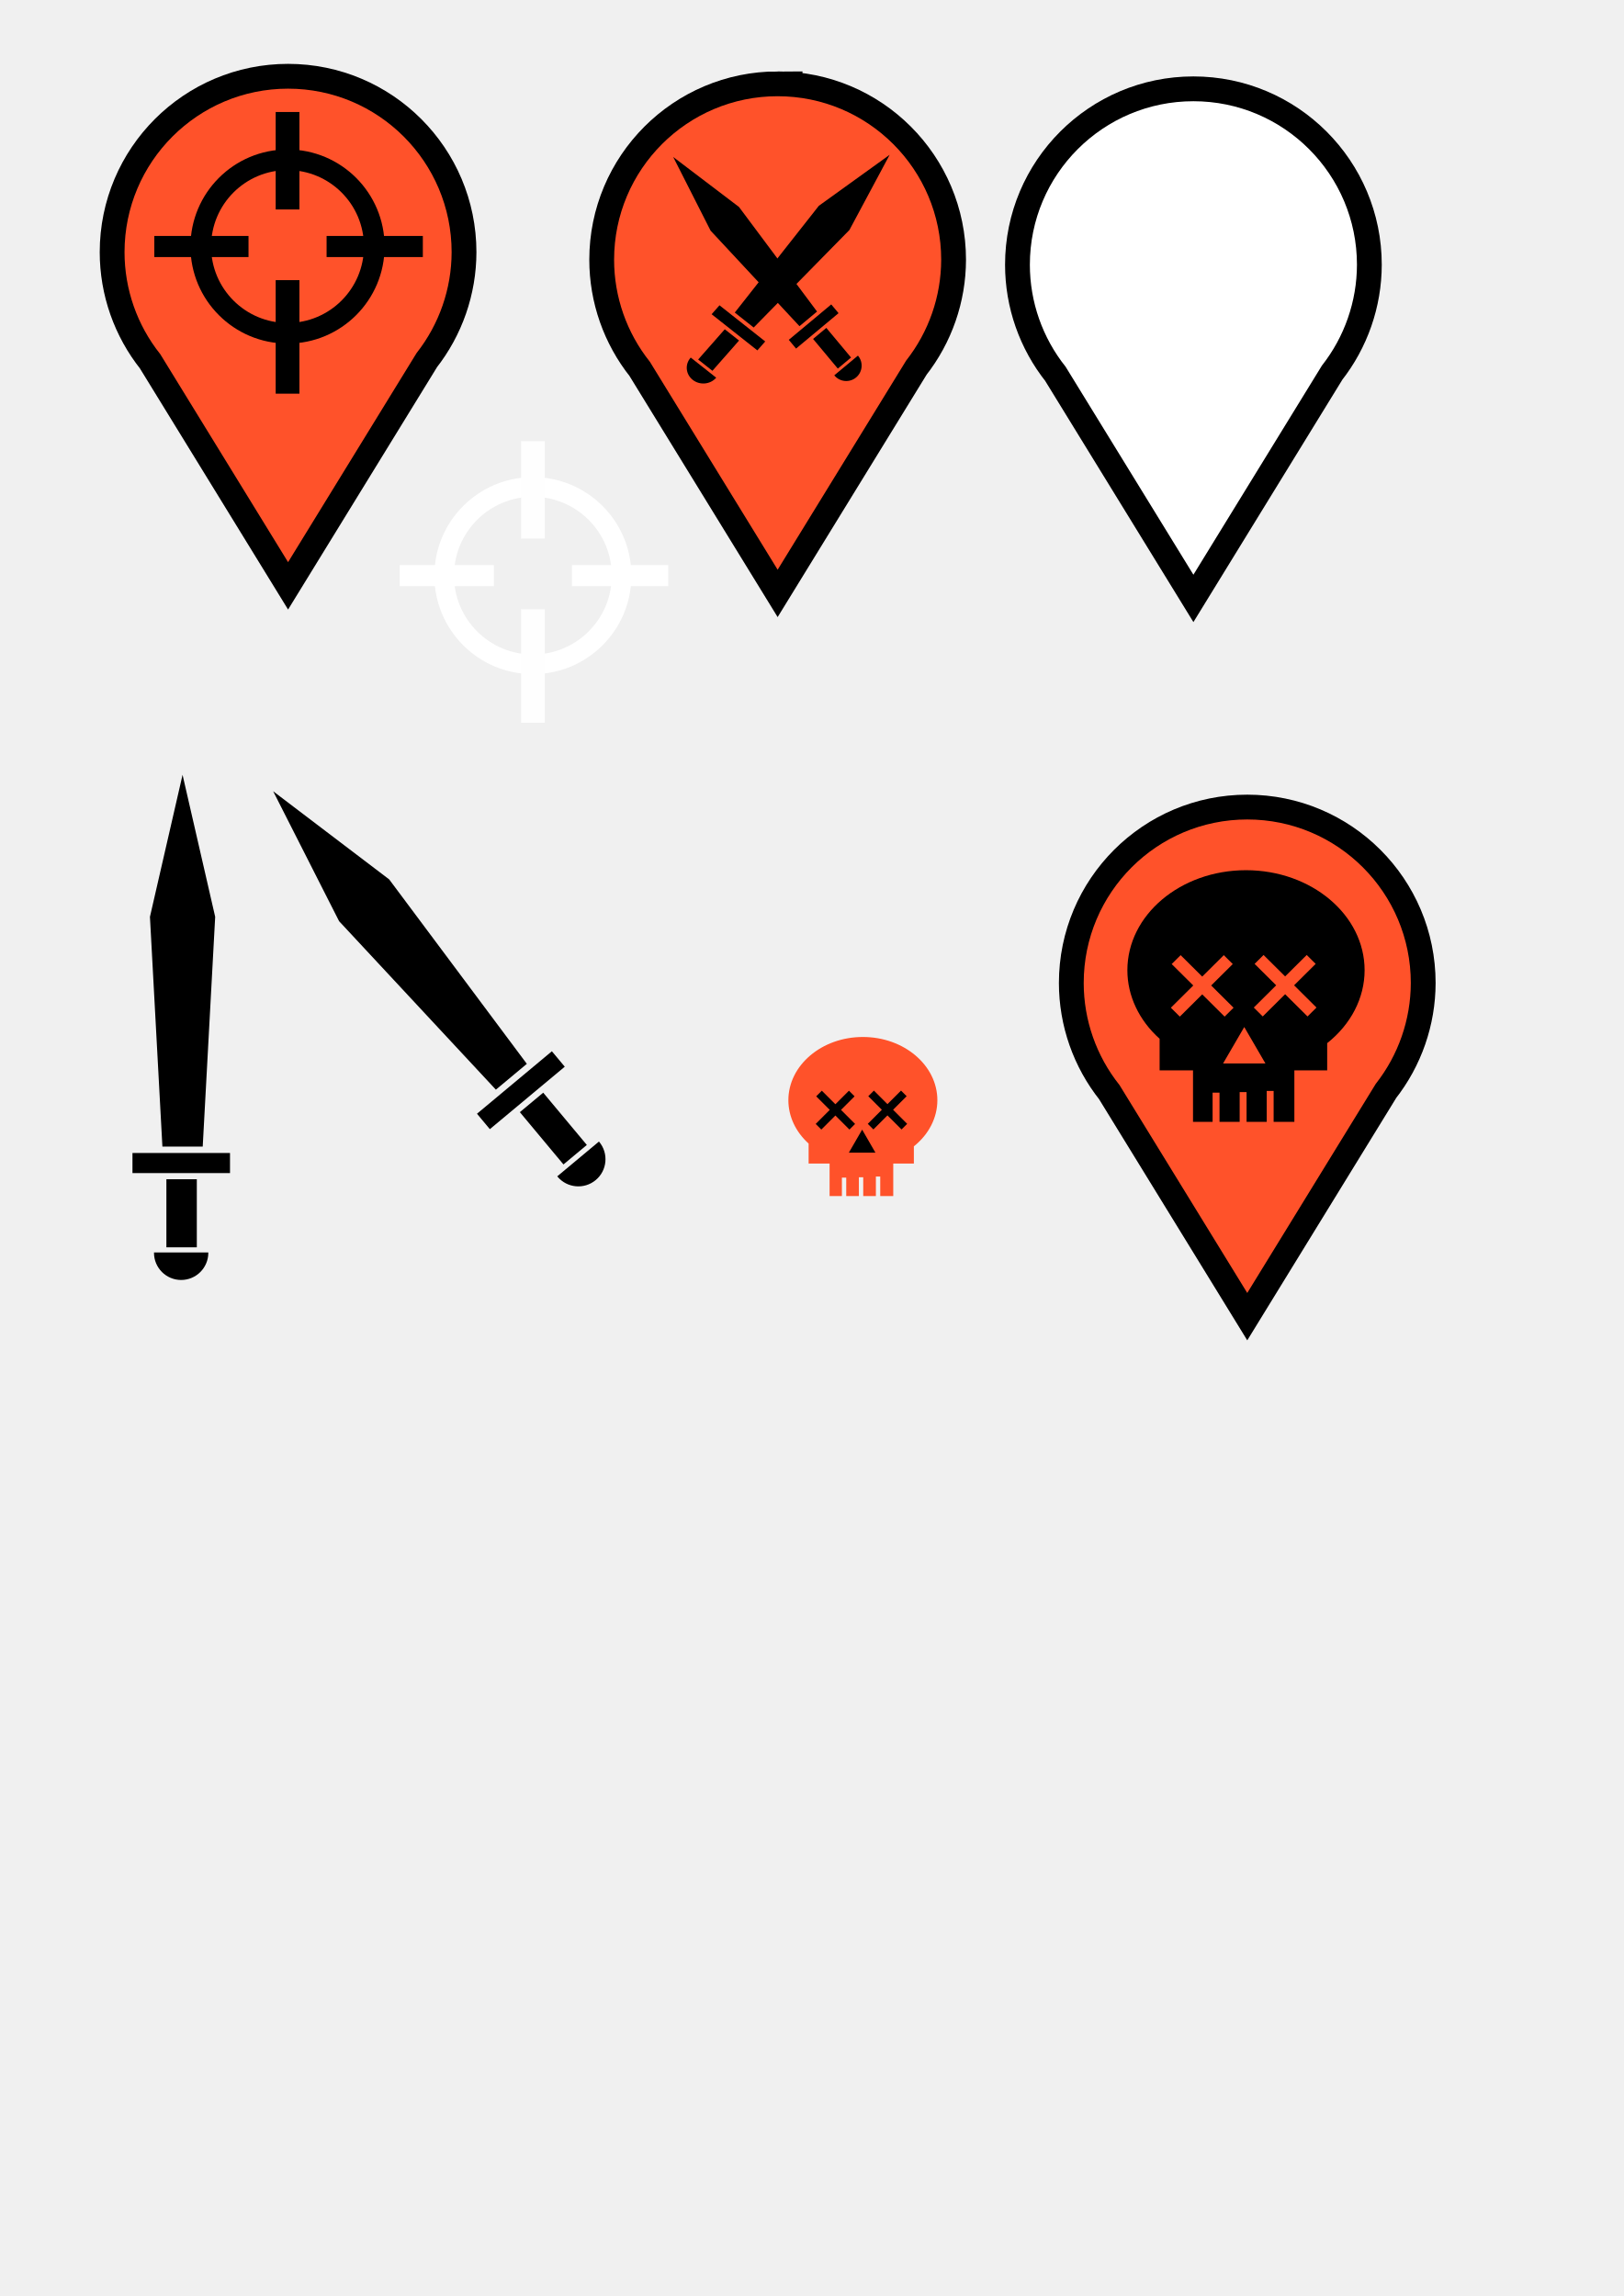
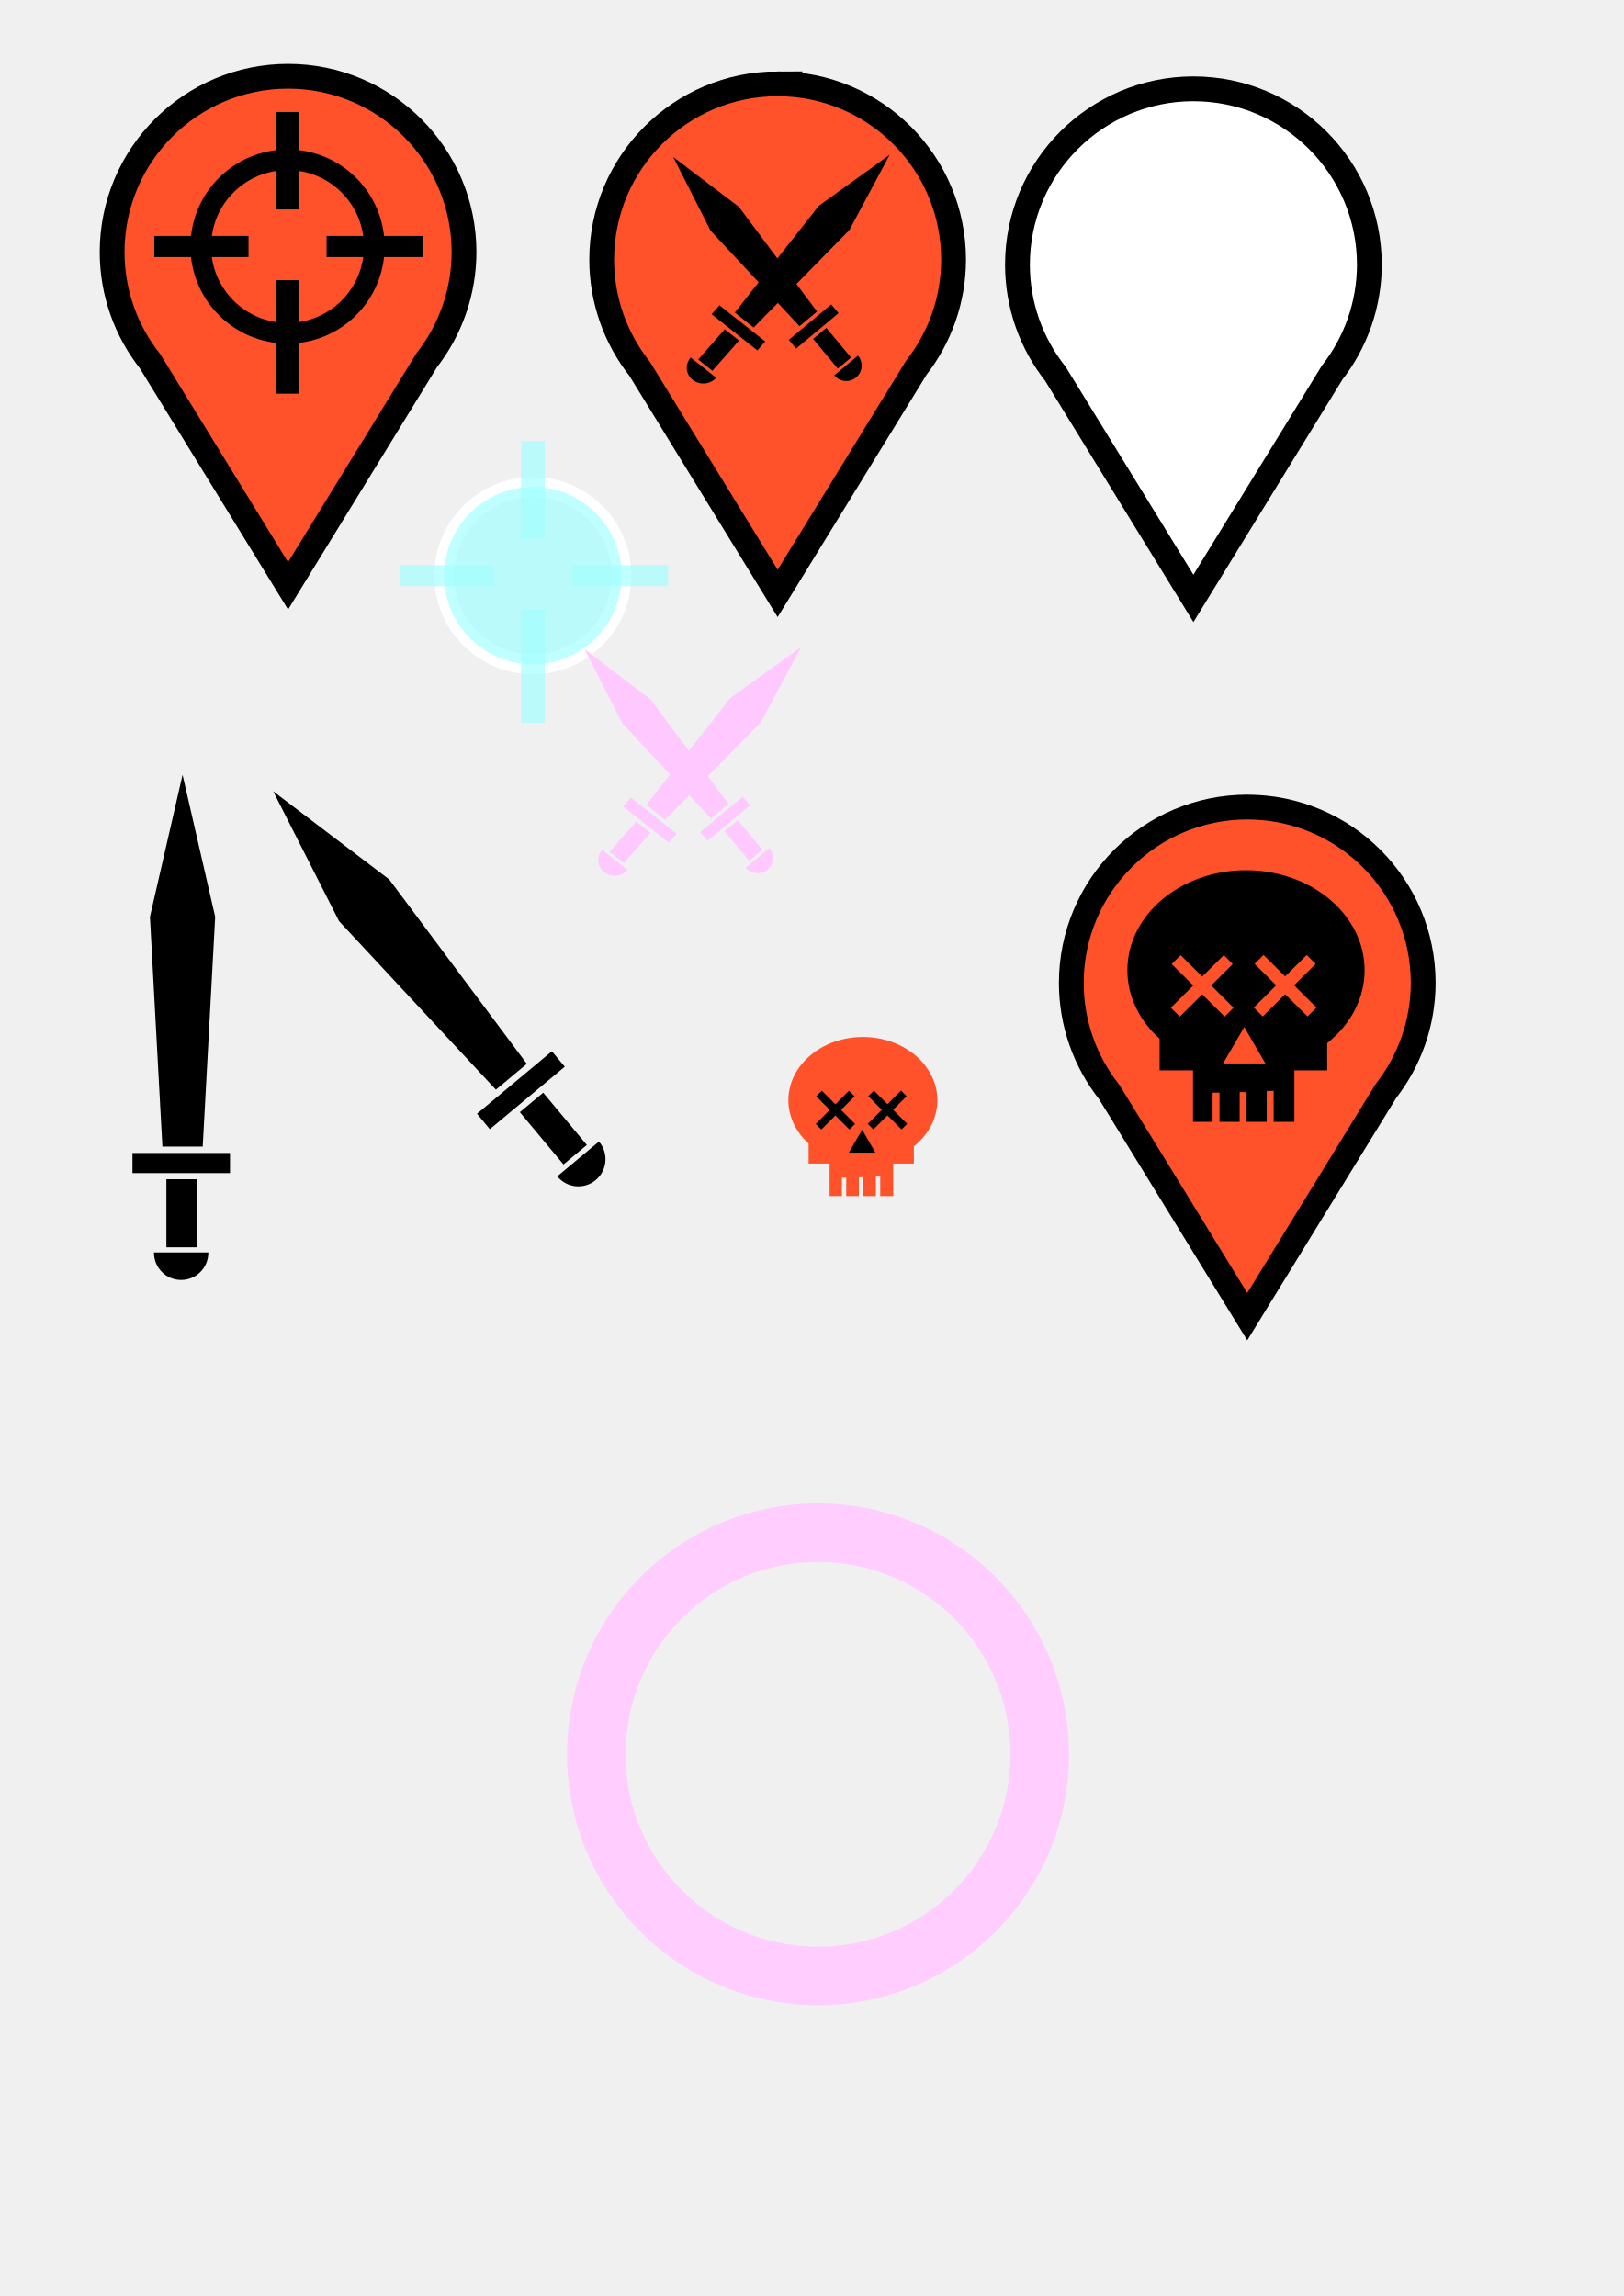
<svg xmlns="http://www.w3.org/2000/svg" width="210mm" height="297mm" viewBox="0 0 210 297" version="1.1" id="svg8">
  <defs id="defs2">
    </defs>
  <g id="layer1">
    <path style="opacity:1;fill:#ff522a;fill-opacity:1;stroke:#000000;stroke-width:6.416;stroke-linecap:butt;stroke-miterlimit:4;stroke-dasharray:none;stroke-dashoffset:0;stroke-opacity:1;paint-order:markers stroke fill" d="M 37.258,11.47 A 21.152,21.152 0 0 0 16.106,32.622 21.152,21.152 0 0 0 20.73,45.816 L 37.258,72.719 53.88,45.665 A 21.152,21.152 0 0 0 58.41,32.622 21.152,21.152 0 0 0 37.258,11.47 Z" id="path815" />
    <circle style="opacity:1;fill:#ff522a;fill-opacity:1;stroke:#000000;stroke-width:5.341;stroke-linecap:butt;stroke-miterlimit:4;stroke-dasharray:none;stroke-dashoffset:0;stroke-opacity:1;paint-order:markers stroke fill" id="path4510" cx="37.187" cy="31.888" r="9.885" />
    <path style="opacity:1;fill:#000000;fill-opacity:1;stroke:none;stroke-width:6.095;stroke-linecap:butt;stroke-miterlimit:4;stroke-dasharray:none;stroke-dashoffset:0;stroke-opacity:1;paint-order:markers stroke fill" d="m 19.959,30.523 v 2.729 h 12.182 v -2.729 z m 22.28,0 v 2.729 h 12.449 v -2.729 z" id="rect4512" />
    <path style="opacity:1;fill:#000000;fill-opacity:1;stroke:none;stroke-width:6.62;stroke-linecap:butt;stroke-miterlimit:4;stroke-dasharray:none;stroke-dashoffset:0;stroke-opacity:1;paint-order:markers stroke fill" d="M 35.656,14.488 V 27.095 h 3.07 V 14.488 Z m 0,21.75 v 14.685 h 3.07 v -14.685 z" id="rect4514" />
    <path style="opacity:1;fill:#ff522a;fill-opacity:1;stroke:#000000;stroke-width:6.416;stroke-linecap:butt;stroke-miterlimit:4;stroke-dasharray:none;stroke-dashoffset:0;stroke-opacity:1;paint-order:markers stroke fill" d="M 100.576,12.446 A 21.152,21.152 0 0 0 79.424,33.598 21.152,21.152 0 0 0 84.048,46.793 l 16.528,26.903 16.621,-27.054 a 21.152,21.152 0 0 0 4.531,-13.043 21.152,21.152 0 0 0 -21.152,-21.152 z" id="path815-6" />
    <path style="opacity:1;fill:#000000;fill-opacity:1;stroke:none;stroke-width:6.269;stroke-linecap:butt;stroke-miterlimit:4;stroke-dasharray:none;stroke-dashoffset:0;stroke-opacity:1;paint-order:markers stroke fill" id="path4550" d="m 62.555,81.9 19.621,14.256 -7.495,23.066 -24.253,0 -7.495,-23.066 z" transform="matrix(0.2150033,0,0,1.288635,10.16197,-5.313973)" />
    <rect style="opacity:1;fill:#000000;fill-opacity:1;stroke:none;stroke-width:3.3;stroke-linecap:butt;stroke-miterlimit:4;stroke-dasharray:none;stroke-dashoffset:0;stroke-opacity:1;paint-order:markers stroke fill" id="rect4556" width="12.615" height="2.599" x="17.133" y="149.146" />
    <rect y="-25.455" x="152.541" height="3.935" width="8.807" id="rect4560" style="opacity:1;fill:#000000;fill-opacity:1;stroke:none;stroke-width:3.3;stroke-linecap:butt;stroke-miterlimit:4;stroke-dasharray:none;stroke-dashoffset:0;stroke-opacity:1;paint-order:markers stroke fill" transform="rotate(90)" />
    <path style="opacity:1;fill:#000000;fill-opacity:1;stroke:none;stroke-width:3.3;stroke-linecap:butt;stroke-miterlimit:4;stroke-dasharray:none;stroke-dashoffset:0;stroke-opacity:1;paint-order:markers stroke fill" d="m 19.919,162.014 a 3.512,3.512 0 0 0 -0.002,0.045 3.512,3.512 0 0 0 3.512,3.512 3.512,3.512 0 0 0 3.512,-3.512 3.512,3.512 0 0 0 -0.002,-0.045 z" id="path4562" />
    <path style="opacity:1;fill:#000000;fill-opacity:1;stroke:none;stroke-width:6.269;stroke-linecap:butt;stroke-miterlimit:4;stroke-dasharray:none;stroke-dashoffset:0;stroke-opacity:1;paint-order:markers stroke fill" id="path4550-0" d="m 62.555,81.9 19.621,14.256 -7.495,23.066 -24.253,0 -7.495,-23.066 z" transform="matrix(0.1651029,-0.1377223,0.825447,0.9895539,-42.60389,29.92207)" />
    <rect style="opacity:1;fill:#000000;fill-opacity:1;stroke:none;stroke-width:3.3;stroke-linecap:butt;stroke-miterlimit:4;stroke-dasharray:none;stroke-dashoffset:0;stroke-opacity:1;paint-order:markers stroke fill" id="rect4556-8" width="12.615" height="2.599" x="-44.911" y="150.147" transform="rotate(-39.83354)" />
    <rect y="36.589" x="153.542" height="3.935" width="8.807" id="rect4560-0" style="opacity:1;fill:#000000;fill-opacity:1;stroke:none;stroke-width:3.3;stroke-linecap:butt;stroke-miterlimit:4;stroke-dasharray:none;stroke-dashoffset:0;stroke-opacity:1;paint-order:markers stroke fill" transform="rotate(50.16646)" />
    <path style="opacity:1;fill:#000000;fill-opacity:1;stroke:none;stroke-width:3.3;stroke-linecap:butt;stroke-miterlimit:4;stroke-dasharray:none;stroke-dashoffset:0;stroke-opacity:1;paint-order:markers stroke fill" d="m 72.073,152.165 a 3.512,3.512 0 0 0 0.028,0.036 3.512,3.512 0 0 0 4.947,0.447 3.512,3.512 0 0 0 0.447,-4.947 3.512,3.512 0 0 0 -0.031,-0.034 z" id="path4562-2" />
    <path style="opacity:1;fill:#000000;fill-opacity:1;stroke:none;stroke-width:11.058;stroke-linecap:butt;stroke-miterlimit:4;stroke-dasharray:none;stroke-dashoffset:0;stroke-opacity:1;paint-order:markers stroke fill" id="path4550-0-4" d="m 62.555,81.9 19.621,14.256 -7.495,23.066 -24.253,0 -7.495,-23.066 z" transform="matrix(0.09360993,-0.07808574,0.4680114,0.5610567,42.88261,-20.75888)" />
    <rect style="opacity:1;fill:#000000;fill-opacity:1;stroke:none;stroke-width:3.3;stroke-linecap:butt;stroke-miterlimit:4;stroke-dasharray:none;stroke-dashoffset:0;stroke-opacity:1;paint-order:markers stroke fill" id="rect4556-8-0" width="7.152" height="1.473" x="50.18" y="99.104" transform="rotate(-39.83354)" />
    <rect y="-54.898" x="101.028" height="2.231" width="4.993" id="rect4560-0-0" style="opacity:1;fill:#000000;fill-opacity:1;stroke:none;stroke-width:3.3;stroke-linecap:butt;stroke-miterlimit:4;stroke-dasharray:none;stroke-dashoffset:0;stroke-opacity:1;paint-order:markers stroke fill" transform="rotate(50.16646)" />
    <path style="opacity:1;fill:#000000;fill-opacity:1;stroke:none;stroke-width:3.3;stroke-linecap:butt;stroke-miterlimit:4;stroke-dasharray:none;stroke-dashoffset:0;stroke-opacity:1;paint-order:markers stroke fill" d="m 107.902,48.55 a 1.991,1.991 0 0 0 0.016,0.021 1.991,1.991 0 0 0 2.805,0.254 1.991,1.991 0 0 0 0.254,-2.805 1.991,1.991 0 0 0 -0.017,-0.019 z" id="path4562-2-6" />
    <path transform="matrix(-0.1008093,-0.07971901,-0.5040056,0.572792,162.6492,-21.90253)" d="m 62.555,81.9 19.621,14.256 -7.495,23.066 -24.253,0 -7.495,-23.066 z" id="path4623" style="opacity:1;fill:#000000;fill-opacity:1;stroke:none;stroke-width:10.546;stroke-linecap:butt;stroke-miterlimit:4;stroke-dasharray:none;stroke-dashoffset:0;stroke-opacity:1;paint-order:markers stroke fill" />
    <rect transform="matrix(-0.7843804,-0.6202801,-0.6605899,0.7507469,0,0)" y="-26.78" x="-103.621" height="1.539" width="7.541" id="rect4625" style="opacity:1;fill:#000000;fill-opacity:1;stroke:none;stroke-width:3.302;stroke-linecap:butt;stroke-miterlimit:4;stroke-dasharray:none;stroke-dashoffset:0;stroke-opacity:1;paint-order:markers stroke fill" />
    <rect transform="matrix(-0.6605899,0.7507469,0.7843804,0.6202801,0,0)" style="opacity:1;fill:#000000;fill-opacity:1;stroke:none;stroke-width:3.302;stroke-linecap:butt;stroke-miterlimit:4;stroke-dasharray:none;stroke-dashoffset:0;stroke-opacity:1;paint-order:markers stroke fill" id="rect4627" width="5.214" height="2.352" x="-24.77" y="98.646" />
    <path id="path4629" d="m 92.629,48.856 a 2.145,2.033 0 0 1 -0.017,0.021 2.145,2.033 0 0 1 -3.021,0.259 2.145,2.033 0 0 1 -0.273,-2.864 2.145,2.033 0 0 1 0.019,-0.02 z" style="opacity:1;fill:#000000;fill-opacity:1;stroke:none;stroke-width:3.3;stroke-linecap:butt;stroke-miterlimit:4;stroke-dasharray:none;stroke-dashoffset:0;stroke-opacity:1;paint-order:markers stroke fill" />
    <path style="opacity:1;fill:#ffffff;fill-opacity:1;stroke:#000000;stroke-width:6.416;stroke-linecap:butt;stroke-miterlimit:4;stroke-dasharray:none;stroke-dashoffset:0;stroke-opacity:1;paint-order:markers stroke fill" d="m 154.348,13.094 a 21.152,21.152 0 0 0 -21.152,21.152 21.152,21.152 0 0 0 4.623,13.194 l 16.529,26.903 16.621,-27.054 a 21.152,21.152 0 0 0 4.531,-13.043 21.152,21.152 0 0 0 -21.152,-21.152 z" id="path815-6-9" />
    <path style="opacity:1;fill:#ff522a;fill-opacity:1;stroke:#000000;stroke-width:6.416;stroke-linecap:butt;stroke-miterlimit:4;stroke-dasharray:none;stroke-dashoffset:0;stroke-opacity:1;paint-order:markers stroke fill" d="m 161.313,106.003 a 21.152,21.152 0 0 0 -21.152,21.152 21.152,21.152 0 0 0 4.623,13.194 l 16.529,26.903 16.621,-27.054 a 21.152,21.152 0 0 0 4.531,-13.043 21.152,21.152 0 0 0 -21.152,-21.152 z" id="path815-6-9-4" />
    <path style="opacity:1;fill:#ff522a;fill-opacity:1;stroke:none;stroke-width:24.249;stroke-linecap:butt;stroke-miterlimit:4;stroke-dasharray:none;stroke-dashoffset:0;stroke-opacity:1;paint-order:markers stroke fill" d="M 421.789 506.982 A 36.416 30.936 0 0 0 385.373 537.92 A 36.416 30.936 0 0 0 395.273 559.094 L 395.273 568.855 L 405.525 568.855 L 405.525 584.766 L 411.537 584.766 L 411.537 575.75 L 413.658 575.75 L 413.658 584.766 L 419.844 584.766 L 419.844 575.572 L 421.967 575.572 L 421.967 584.766 L 428.152 584.766 L 428.152 575.219 L 430.275 575.219 L 430.275 584.766 L 436.639 584.766 L 436.639 568.855 L 446.715 568.855 L 446.715 560.443 A 36.416 30.936 0 0 0 458.205 537.92 A 36.416 30.936 0 0 0 421.789 506.982 z " transform="scale(0.2645833)" id="path4709" />
    <path style="opacity:1;fill:#000000;fill-opacity:1;stroke:none;stroke-width:6.416;stroke-linecap:butt;stroke-miterlimit:4;stroke-dasharray:none;stroke-dashoffset:0;stroke-opacity:1;paint-order:markers stroke fill" id="path4731" d="m 111.505,146.125 1.719,2.978 -3.439,0 z" />
    <path style="opacity:1;fill:#000000;fill-opacity:1;stroke:none;stroke-width:6.416;stroke-linecap:butt;stroke-miterlimit:4;stroke-dasharray:none;stroke-dashoffset:0;stroke-opacity:1;paint-order:markers stroke fill" d="m 105.563,141.815 1.753,1.753 -1.819,1.819 0.728,0.728 1.819,-1.819 1.819,1.819 0.728,-0.728 -1.819,-1.819 1.753,-1.753 -0.728,-0.728 -1.753,1.753 -1.753,-1.753 z" id="rect4764" />
    <path style="opacity:1;fill:#000000;fill-opacity:1;stroke:none;stroke-width:6.416;stroke-linecap:butt;stroke-miterlimit:4;stroke-dasharray:none;stroke-dashoffset:0;stroke-opacity:1;paint-order:markers stroke fill" d="m 112.299,141.801 1.753,1.753 -1.819,1.819 0.728,0.728 1.819,-1.819 1.819,1.819 0.728,-0.728 -1.819,-1.819 1.753,-1.753 -0.728,-0.728 -1.753,1.753 -1.753,-1.753 z" id="rect4764-7" />
    <path style="opacity:1;fill:#000000;fill-opacity:1;stroke:none;stroke-width:6.416;stroke-linecap:butt;stroke-miterlimit:4;stroke-dasharray:none;stroke-dashoffset:0;stroke-opacity:1;paint-order:markers stroke fill" d="m 161.148,112.565 a 15.341,12.945 0 0 0 -15.341,12.946 15.341,12.945 0 0 0 4.171,8.86 v 4.085 h 4.319 v 6.658 h 2.533 v -3.773 h 0.894 v 3.773 h 2.606 v -3.847 h 0.894 v 3.847 h 2.606 v -3.995 h 0.894 v 3.995 h 2.681 v -6.658 h 4.245 v -3.52 a 15.341,12.945 0 0 0 4.84,-9.425 15.341,12.945 0 0 0 -15.341,-12.946 z m 2.273,10.967 2.791,2.772 2.791,-2.772 1.159,1.151 -2.791,2.772 2.896,2.877 -1.159,1.151 -2.896,-2.877 -2.896,2.877 -1.158,-1.151 2.896,-2.877 -2.791,-2.772 z m -10.724,0.022 2.791,2.772 2.791,-2.772 1.159,1.151 -2.791,2.772 2.896,2.877 -1.158,1.15 -2.896,-2.877 -2.896,2.877 -1.159,-1.15 2.896,-2.877 -2.791,-2.772 z m 8.228,9.298 2.737,4.71 h -5.475 z" id="path4709-3" />
-     <circle style="opacity:1;fill:#ffffff;fill-opacity:0;stroke:#ffffff;stroke-width:2.541;stroke-linecap:butt;stroke-miterlimit:4;stroke-dasharray:none;stroke-dashoffset:0;stroke-opacity:1;paint-order:markers stroke fill" id="path4510-8" cx="68.92" cy="74.461" r="11.472" />
-     <path style="opacity:1;fill:#ffffff;fill-opacity:1;stroke:none;stroke-width:6.095;stroke-linecap:butt;stroke-miterlimit:4;stroke-dasharray:none;stroke-dashoffset:0;stroke-opacity:1;paint-order:markers stroke fill" d="m 51.692,73.097 v 2.729 h 12.182 v -2.729 z m 22.28,0 v 2.729 h 12.449 v -2.729 z" id="rect4512-0" />
-     <path style="opacity:1;fill:#fefefe;fill-opacity:1;stroke:none;stroke-width:6.62;stroke-linecap:butt;stroke-miterlimit:4;stroke-dasharray:none;stroke-dashoffset:0;stroke-opacity:1;paint-order:markers stroke fill" d="m 67.389,57.061 v 12.607 h 3.07 V 57.061 Z m 0,21.75 V 93.497 h 3.07 V 78.812 Z" id="rect4514-6" />
+     <circle style="opacity:1;fill:#a0ffff;fill-opacity:0.667;stroke:#ffffff;stroke-width:2.541;stroke-linecap:butt;stroke-miterlimit:4;stroke-dasharray:none;stroke-dashoffset:0;stroke-opacity:1;paint-order:markers stroke fill" id="path4510-8" cx="68.92" cy="74.461" r="11.472" />
+     <path style="opacity:1;fill:#a0ffff;fill-opacity:0.667;stroke:none;stroke-width:6.095;stroke-linecap:butt;stroke-miterlimit:4;stroke-dasharray:none;stroke-dashoffset:0;stroke-opacity:1;paint-order:markers stroke fill" d="m 51.692,73.097 v 2.729 h 12.182 v -2.729 z m 22.28,0 v 2.729 h 12.449 v -2.729 z" id="rect4512-0" />
+     <path style="opacity:1;fill:#a0ffff;fill-opacity:0.667;stroke:none;stroke-width:6.62;stroke-linecap:butt;stroke-miterlimit:4;stroke-dasharray:none;stroke-dashoffset:0;stroke-opacity:1;paint-order:markers stroke fill" d="m 67.389,57.061 v 12.607 h 3.07 V 57.061 Z m 0,21.75 V 93.497 h 3.07 V 78.812 Z" id="rect4514-6" />
+     <path style="opacity:1;fill:#ffc9ff;fill-opacity:1;stroke:none;stroke-width:11.058;stroke-linecap:butt;stroke-miterlimit:4;stroke-dasharray:none;stroke-dashoffset:0;stroke-opacity:1;paint-order:markers stroke fill" id="path4550-0-4-2" d="m 62.555,81.9 19.621,14.256 -7.495,23.066 -24.253,0 -7.495,-23.066 z" transform="matrix(0.09360993,-0.07808574,0.4680115,0.5610567,31.43132,42.92475)" />
+     <rect style="opacity:1;fill:#ffc9ff;fill-opacity:1;stroke:none;stroke-width:3.3;stroke-linecap:butt;stroke-miterlimit:4;stroke-dasharray:none;stroke-dashoffset:0;stroke-opacity:1;paint-order:markers stroke fill" id="rect4556-8-0-0" width="7.152" height="1.473" x="0.593" y="140.672" transform="rotate(-39.83354)" />
+     <rect y="-5.312" x="142.596" height="2.231" width="4.993" id="rect4560-0-0-5" style="opacity:1;fill:#ffc9ff;fill-opacity:1;stroke:none;stroke-width:3.3;stroke-linecap:butt;stroke-miterlimit:4;stroke-dasharray:none;stroke-dashoffset:0;stroke-opacity:1;paint-order:markers stroke fill" transform="rotate(50.16646)" />
+     <path style="opacity:1;fill:#ffc9ff;fill-opacity:1;stroke:none;stroke-width:3.3;stroke-linecap:butt;stroke-miterlimit:4;stroke-dasharray:none;stroke-dashoffset:0;stroke-opacity:1;paint-order:markers stroke fill" d="m 96.451,112.234 a 1.991,1.991 0 0 0 0.016,0.021 1.991,1.991 0 0 0 2.805,0.254 1.991,1.991 0 0 0 0.254,-2.805 1.991,1.991 0 0 0 -0.017,-0.019 z" id="path4562-2-6-0" />
+     <path transform="matrix(-0.1008093,-0.07971901,-0.5040056,0.572792,151.1979,41.78111)" d="m 62.555,81.9 19.621,14.256 -7.495,23.066 -24.253,0 -7.495,-23.066 z" id="path4623-8" style="opacity:1;fill:#ffc9ff;fill-opacity:1;stroke:none;stroke-width:10.546;stroke-linecap:butt;stroke-miterlimit:4;stroke-dasharray:none;stroke-dashoffset:0;stroke-opacity:1;paint-order:markers stroke fill" />
+     <rect transform="matrix(-0.7843804,-0.6202801,-0.6605899,0.7507469,0,0)" y="30.354" x="-137.139" height="1.539" width="7.541" id="rect4625-0" style="opacity:1;fill:#ffc9ff;fill-opacity:1;stroke:none;stroke-width:3.302;stroke-linecap:butt;stroke-miterlimit:4;stroke-dasharray:none;stroke-dashoffset:0;stroke-opacity:1;paint-order:markers stroke fill" />
+     <rect transform="matrix(-0.6605899,0.7507469,0.7843804,0.6202801,0,0)" style="opacity:1;fill:#ffc9ff;fill-opacity:1;stroke:none;stroke-width:3.302;stroke-linecap:butt;stroke-miterlimit:4;stroke-dasharray:none;stroke-dashoffset:0;stroke-opacity:1;paint-order:markers stroke fill" id="rect4627-8" width="5.214" height="2.352" x="32.364" y="132.164" />
+     <path id="path4629-9" d="m 81.178,112.54 a 2.145,2.033 0 0 1 -0.017,0.021 2.145,2.033 0 0 1 -3.021,0.259 2.145,2.033 0 0 1 -0.273,-2.864 2.145,2.033 0 0 1 0.019,-0.02 z" style="opacity:1;fill:#ffc9ff;fill-opacity:1;stroke:none;stroke-width:3.3;stroke-linecap:butt;stroke-miterlimit:4;stroke-dasharray:none;stroke-dashoffset:0;stroke-opacity:1;paint-order:markers stroke fill" />
+     <path style="fill:#ffceff;fill-opacity:1;stroke:none;stroke-width:29.752;stroke-miterlimit:4;stroke-dasharray:none;stroke-opacity:1" d="M 399.869 735.025 A 122.683 122.683 0 0 0 277.186 857.709 A 122.683 122.683 0 0 0 399.869 980.391 A 122.683 122.683 0 0 0 522.553 857.709 A 122.683 122.683 0 0 0 399.869 735.025 z M 399.869 763.662 A 94.045 94.045 0 0 1 493.914 857.709 A 94.045 94.045 0 0 1 399.869 951.754 A 94.045 94.045 0 0 1 305.824 857.709 A 94.045 94.045 0 0 1 399.869 763.662 z " transform="scale(0.2645833)" id="path932" />
  </g>
</svg>
